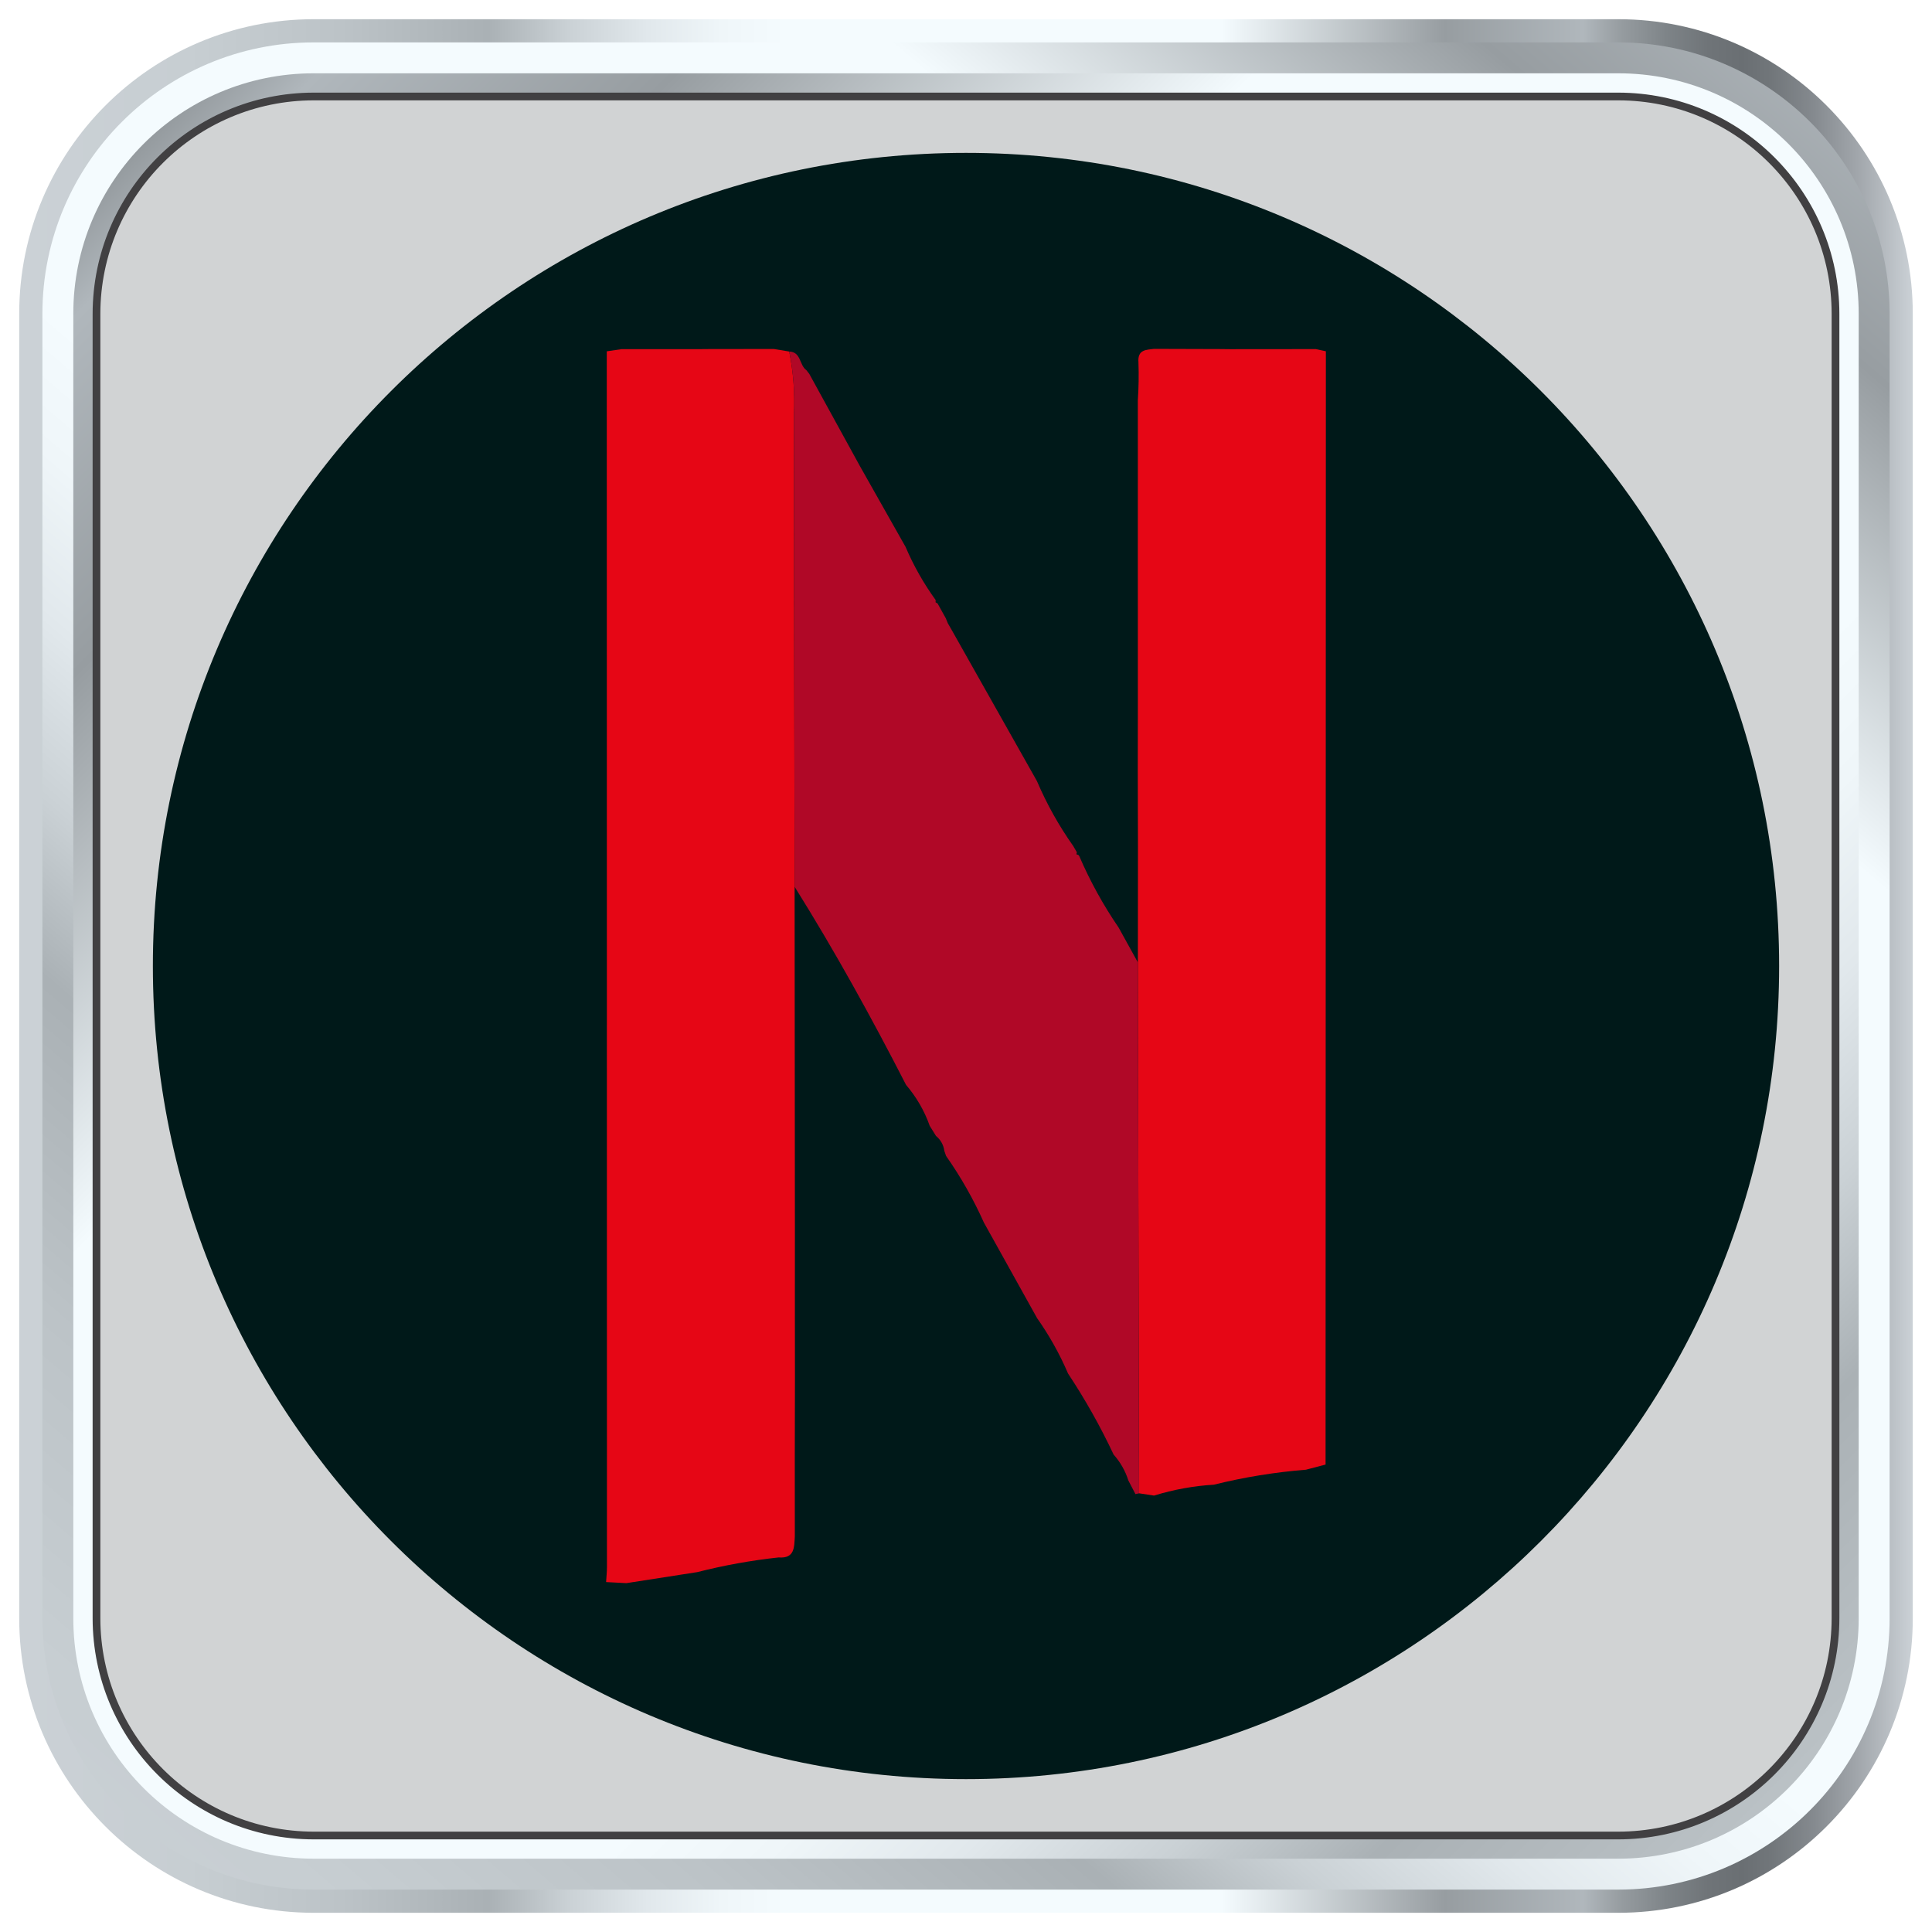
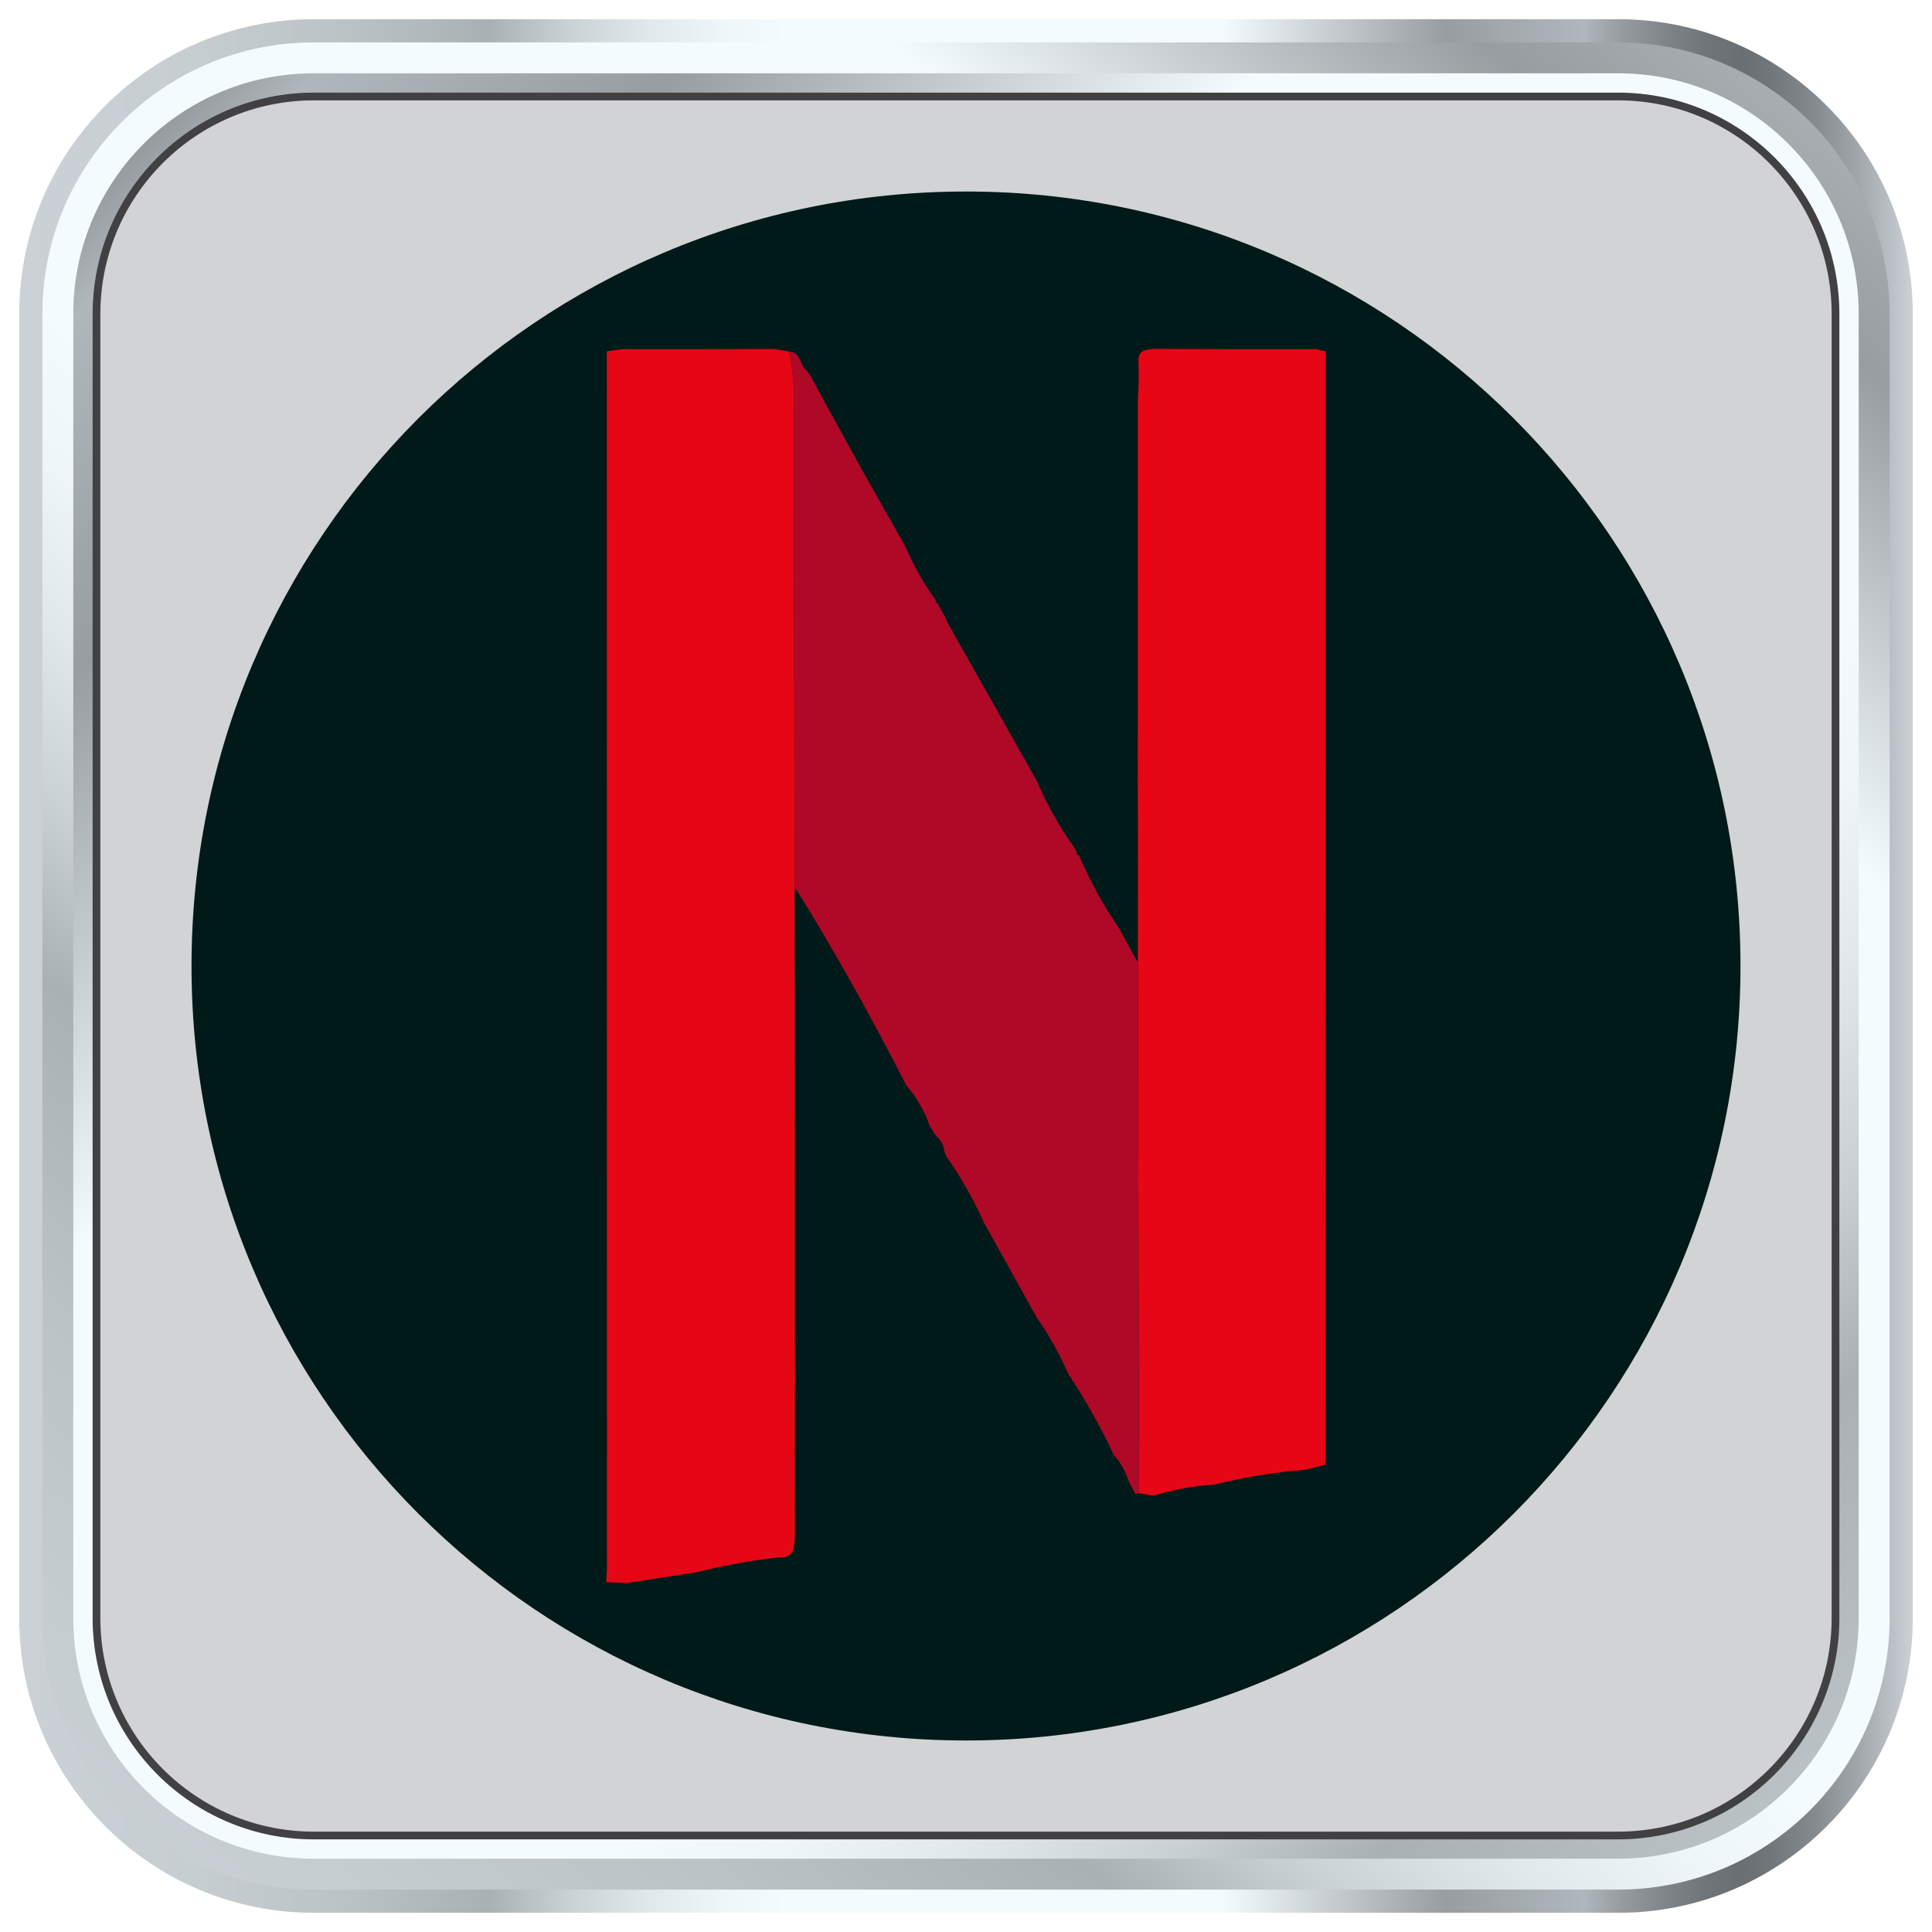
<svg xmlns="http://www.w3.org/2000/svg" xmlns:xlink="http://www.w3.org/1999/xlink" viewBox="0 0 125 125">
  <defs>
    <linearGradient id="Silver_04" x1="1.243" y1="62.5" x2="123.757" y2="62.5" gradientUnits="userSpaceOnUse">
      <stop offset="0" stop-color="#cbd1d6" />
      <stop offset="0.089" stop-color="#c7ced2" />
      <stop offset="0.17" stop-color="#bcc3c7" />
      <stop offset="0.247" stop-color="#aab1b5" />
      <stop offset="0.248" stop-color="#aab1b5" />
      <stop offset="0.29" stop-color="#cad1d5" />
      <stop offset="0.332" stop-color="#e1e8ec" />
      <stop offset="0.371" stop-color="#eff6f9" />
      <stop offset="0.405" stop-color="#f4fbfe" />
      <stop offset="0.635" stop-color="#f4fbfe" />
      <stop offset="0.753" stop-color="#979da1" />
      <stop offset="0.826" stop-color="#b0b7bc" />
      <stop offset="0.847" stop-color="#959b9f" />
      <stop offset="0.871" stop-color="#7d8387" />
      <stop offset="0.892" stop-color="#6f7478" />
      <stop offset="0.91" stop-color="#6a6f73" />
      <stop offset="0.925" stop-color="#71767a" />
      <stop offset="0.947" stop-color="#84898e" />
      <stop offset="0.973" stop-color="#a4a9ae" />
      <stop offset="1" stop-color="#cbd1d6" />
    </linearGradient>
    <linearGradient id="linear-gradient" x1="3.226" y1="132.073" x2="139.786" y2="-28.215" gradientTransform="translate(0 125) rotate(-90)" xlink:href="#Silver_04" />
    <linearGradient id="linear-gradient-2" x1="143.828" y1="143.828" x2="-14.98" y2="-14.98" gradientTransform="translate(0 125) rotate(-90)" xlink:href="#Silver_04" />
  </defs>
  <g id="BUTTON">
    <rect x="1.243" y="1.243" width="122.514" height="122.514" rx="19.055" fill="url(#Silver_04)" />
    <path d="M20.298,2.743h84.403a17.555,17.555,0,0,1,17.555,17.555v84.403a17.555,17.555,0,0,1-17.555,17.555H20.298A17.555,17.555,0,0,1,2.743,104.702V20.298A17.555,17.555,0,0,1,20.298,2.743Z" transform="translate(125 0) rotate(90)" fill="url(#linear-gradient)" />
    <path d="M20.298,4.743h84.403a15.555,15.555,0,0,1,15.555,15.555v84.404a15.555,15.555,0,0,1-15.555,15.555H20.298A15.555,15.555,0,0,1,4.743,104.702V20.298A15.555,15.555,0,0,1,20.298,4.743Z" transform="translate(125 0) rotate(90)" fill="url(#linear-gradient-2)" />
    <path d="M20.298,6.243h84.403a14.055,14.055,0,0,1,14.055,14.055v84.404a14.055,14.055,0,0,1-14.055,14.055H20.298A14.055,14.055,0,0,1,6.243,104.702V20.298A14.055,14.055,0,0,1,20.298,6.243Z" transform="translate(125) rotate(90)" fill="#d1d3d4" />
    <path d="M104.702,119.007H20.298A14.321,14.321,0,0,1,5.993,104.702V20.298A14.322,14.322,0,0,1,20.298,5.993h84.404a14.321,14.321,0,0,1,14.305,14.305v84.404A14.321,14.321,0,0,1,104.702,119.007ZM20.298,6.493A13.821,13.821,0,0,0,6.493,20.298v84.404a13.82,13.82,0,0,0,13.805,13.805h84.404a13.82,13.82,0,0,0,13.805-13.805V20.298A13.82,13.82,0,0,0,104.702,6.493Z" fill="#414042" />
  </g>
  <g id="NETFLIX">
-     <circle cx="62.5" cy="62.5" r="52.609" fill="#001919" />
+     <circle cx="62.5" cy="62.5" r="50.109" fill="#001919" />
    <path d="M45.132,22.591l.68-.006,4.247-.006,1.004.165a16.63,16.63,0,0,1,.307,4.044q.008,15.293.041,30.585L51.43,79.383l-.001,5.571.004,4.272-.01,4.917.002,5.255c-.043.69.007,1.452-1.048,1.368a37.762,37.762,0,0,0-5.258.949l-4.59.714q-.658-.035-1.315-.069c.02-.327.056-.653.056-.98q-.003-39.325-.011-78.65l.956-.14Z" fill="#e60615" />
    <path d="M85.764,94.757l-1.269.333a36.839,36.839,0,0,0-5.958.969,16.472,16.472,0,0,0-3.872.705l-.966-.147q-.01-3.108-.02-6.216-.03-14.066-.058-28.133.003-3.75.005-7.5-.006-2.458-.012-4.916L73.62,45.58l-.001-5.571-.002-4.272.002-5.571-.001-4.272a23.915,23.915,0,0,0,.04-2.442c-.066-.834.475-.813,1.005-.88l4.248.013.676.007,5.553-.005q.322.071.644.141Q85.775,58.742,85.764,94.757Z" fill="#e60615" />
    <path d="M73.621,62.269q.029,14.066.058,28.133.007,3.108.02,6.216c-.078.02-.156.037-.235.052q-.229-.44-.459-.881a4.584,4.584,0,0,0-.954-1.678,41.068,41.068,0,0,0-2.95-5.246,19.563,19.563,0,0,0-2-3.579l-3.445-6.19a25.883,25.883,0,0,0-2.444-4.305l-.115-.331a1.469,1.469,0,0,0-.536-.962l-.408-.656a8.304,8.304,0,0,0-1.53-2.647c-2.24-4.366-4.608-8.66-7.212-12.822q-.024-15.293-.041-30.585a16.63,16.63,0,0,0-.307-4.044c.777.025.648.885,1.108,1.203l.197.253.027.053L55.638,30.16l2.954,5.227a17.642,17.642,0,0,0,1.944,3.434l-.003.149.129.075.544.98-.008-.012.128.315.206.356,5.556,9.848a22.848,22.848,0,0,0,2.347,4.202l.238.408-.03.13.134.048.055.079a27.318,27.318,0,0,0,2.542,4.613Z" fill="#b00827" />
  </g>
</svg>
